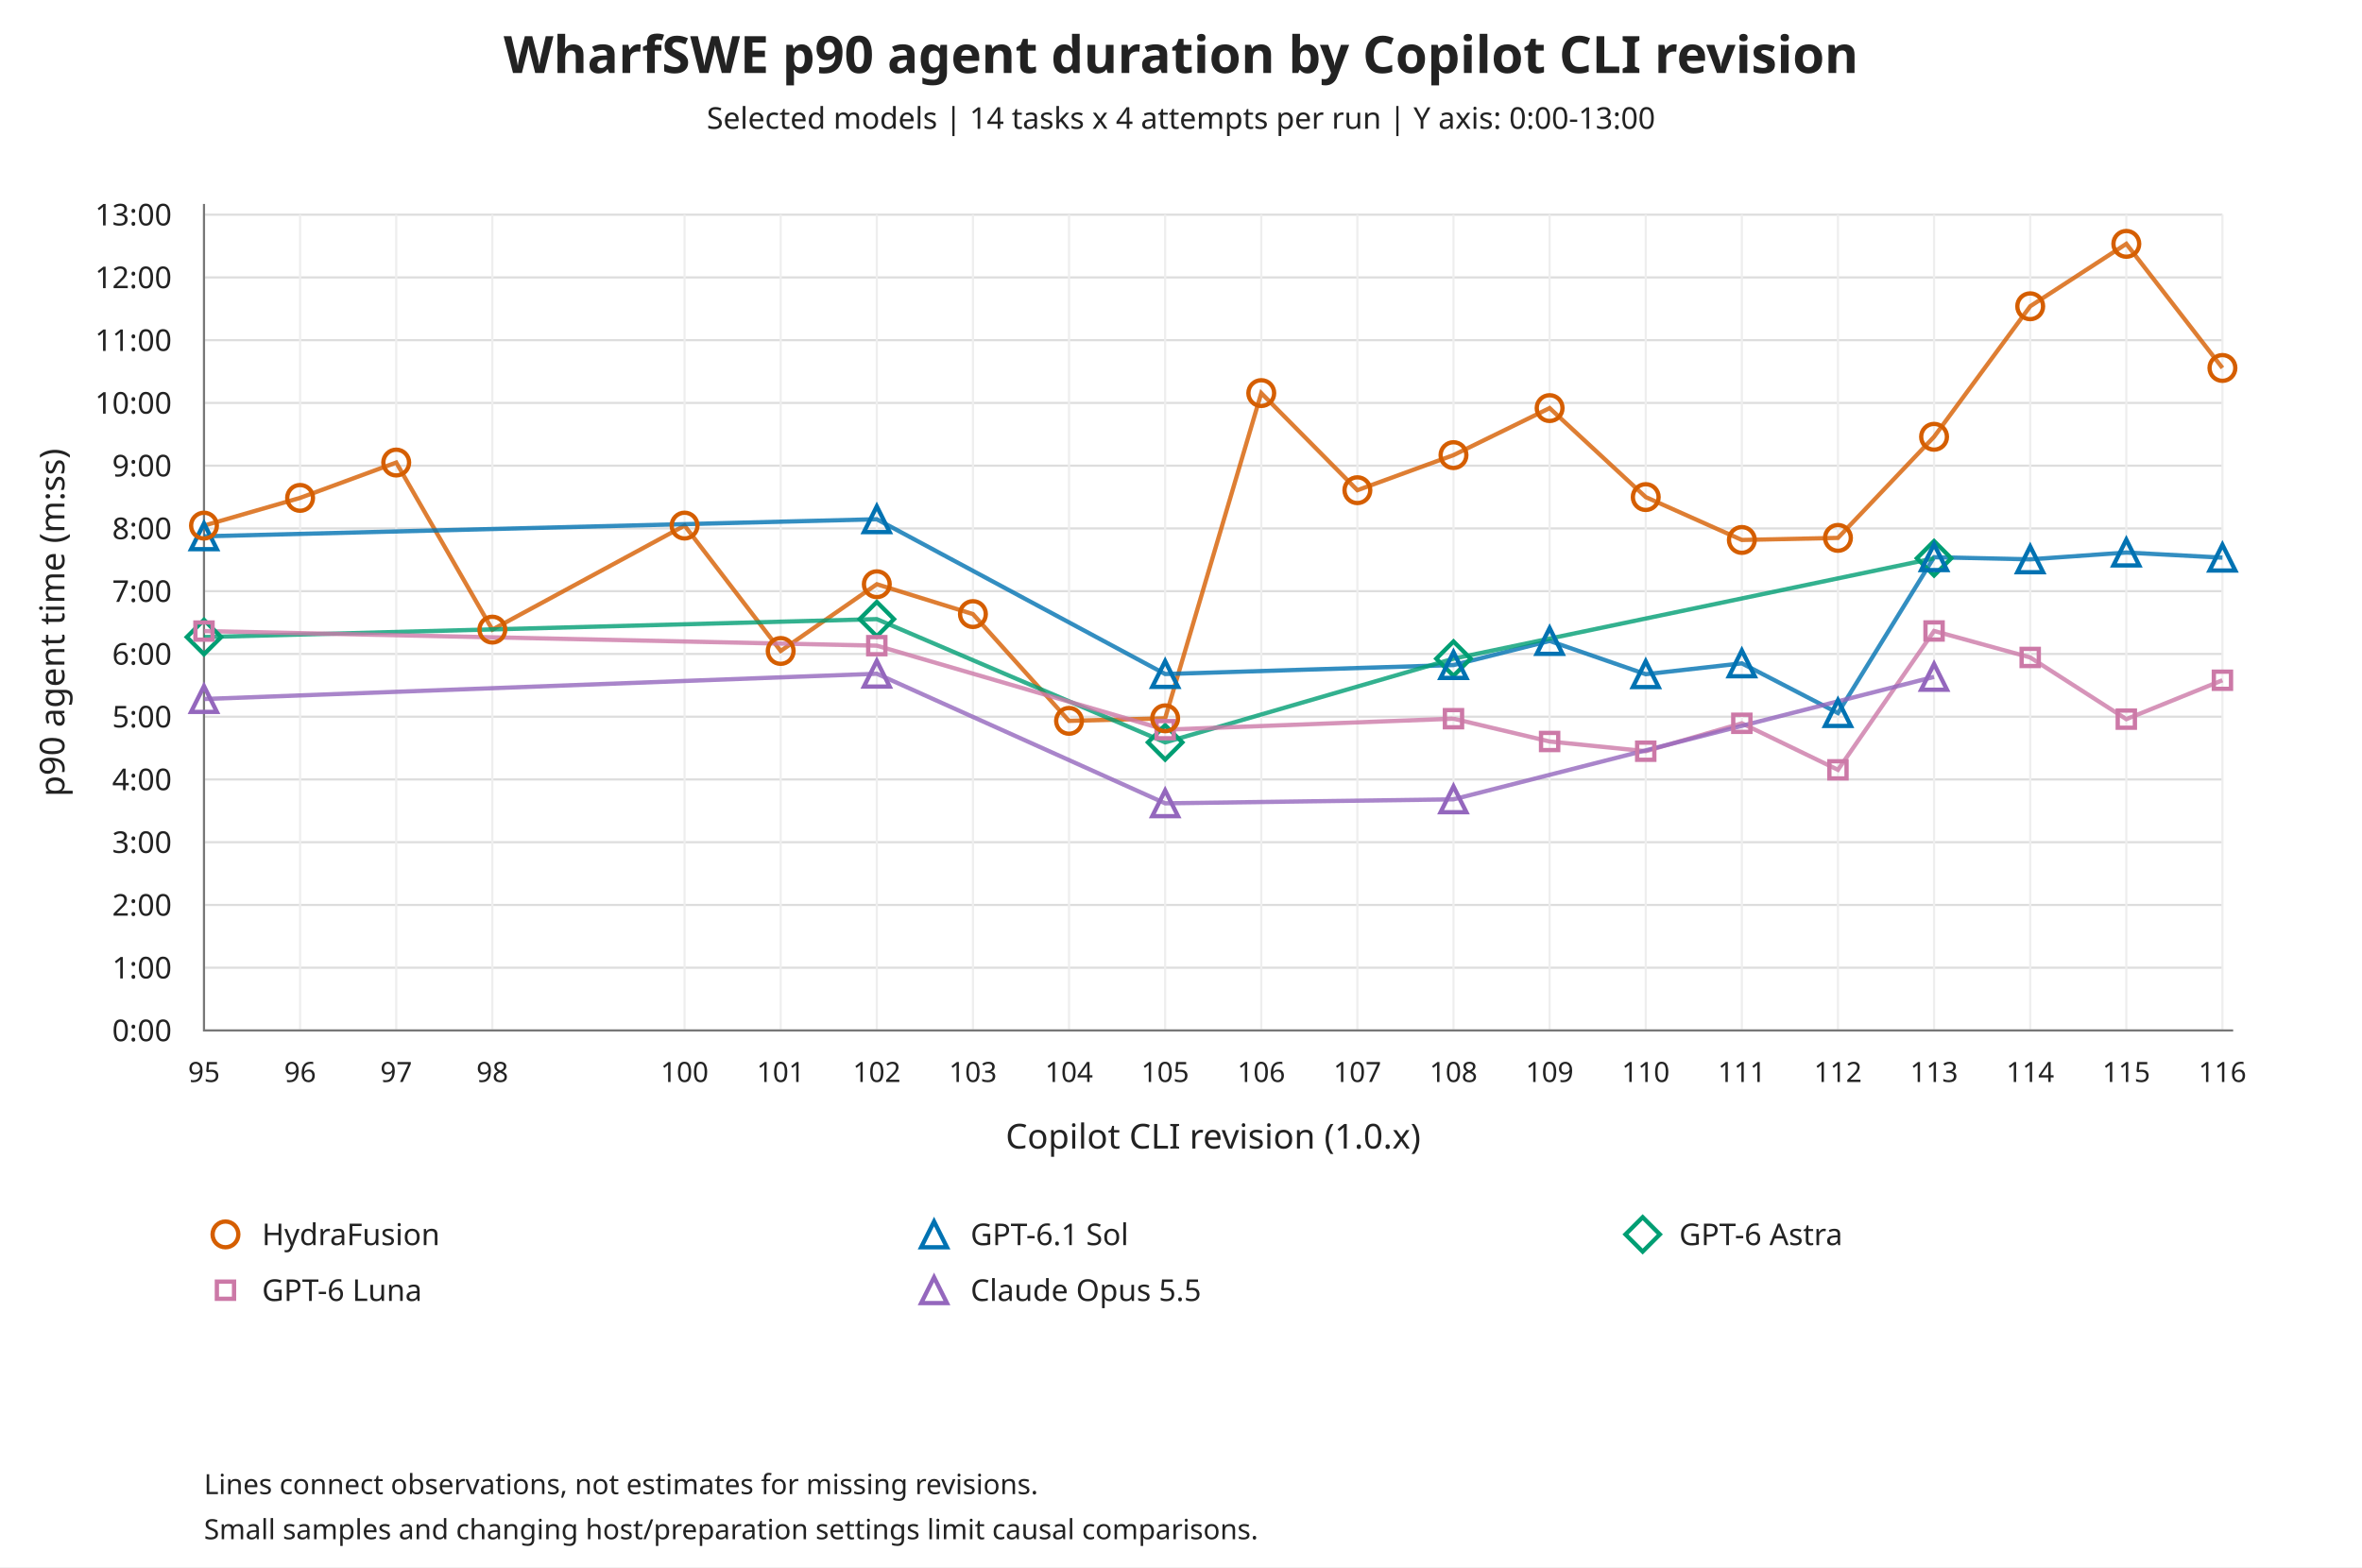
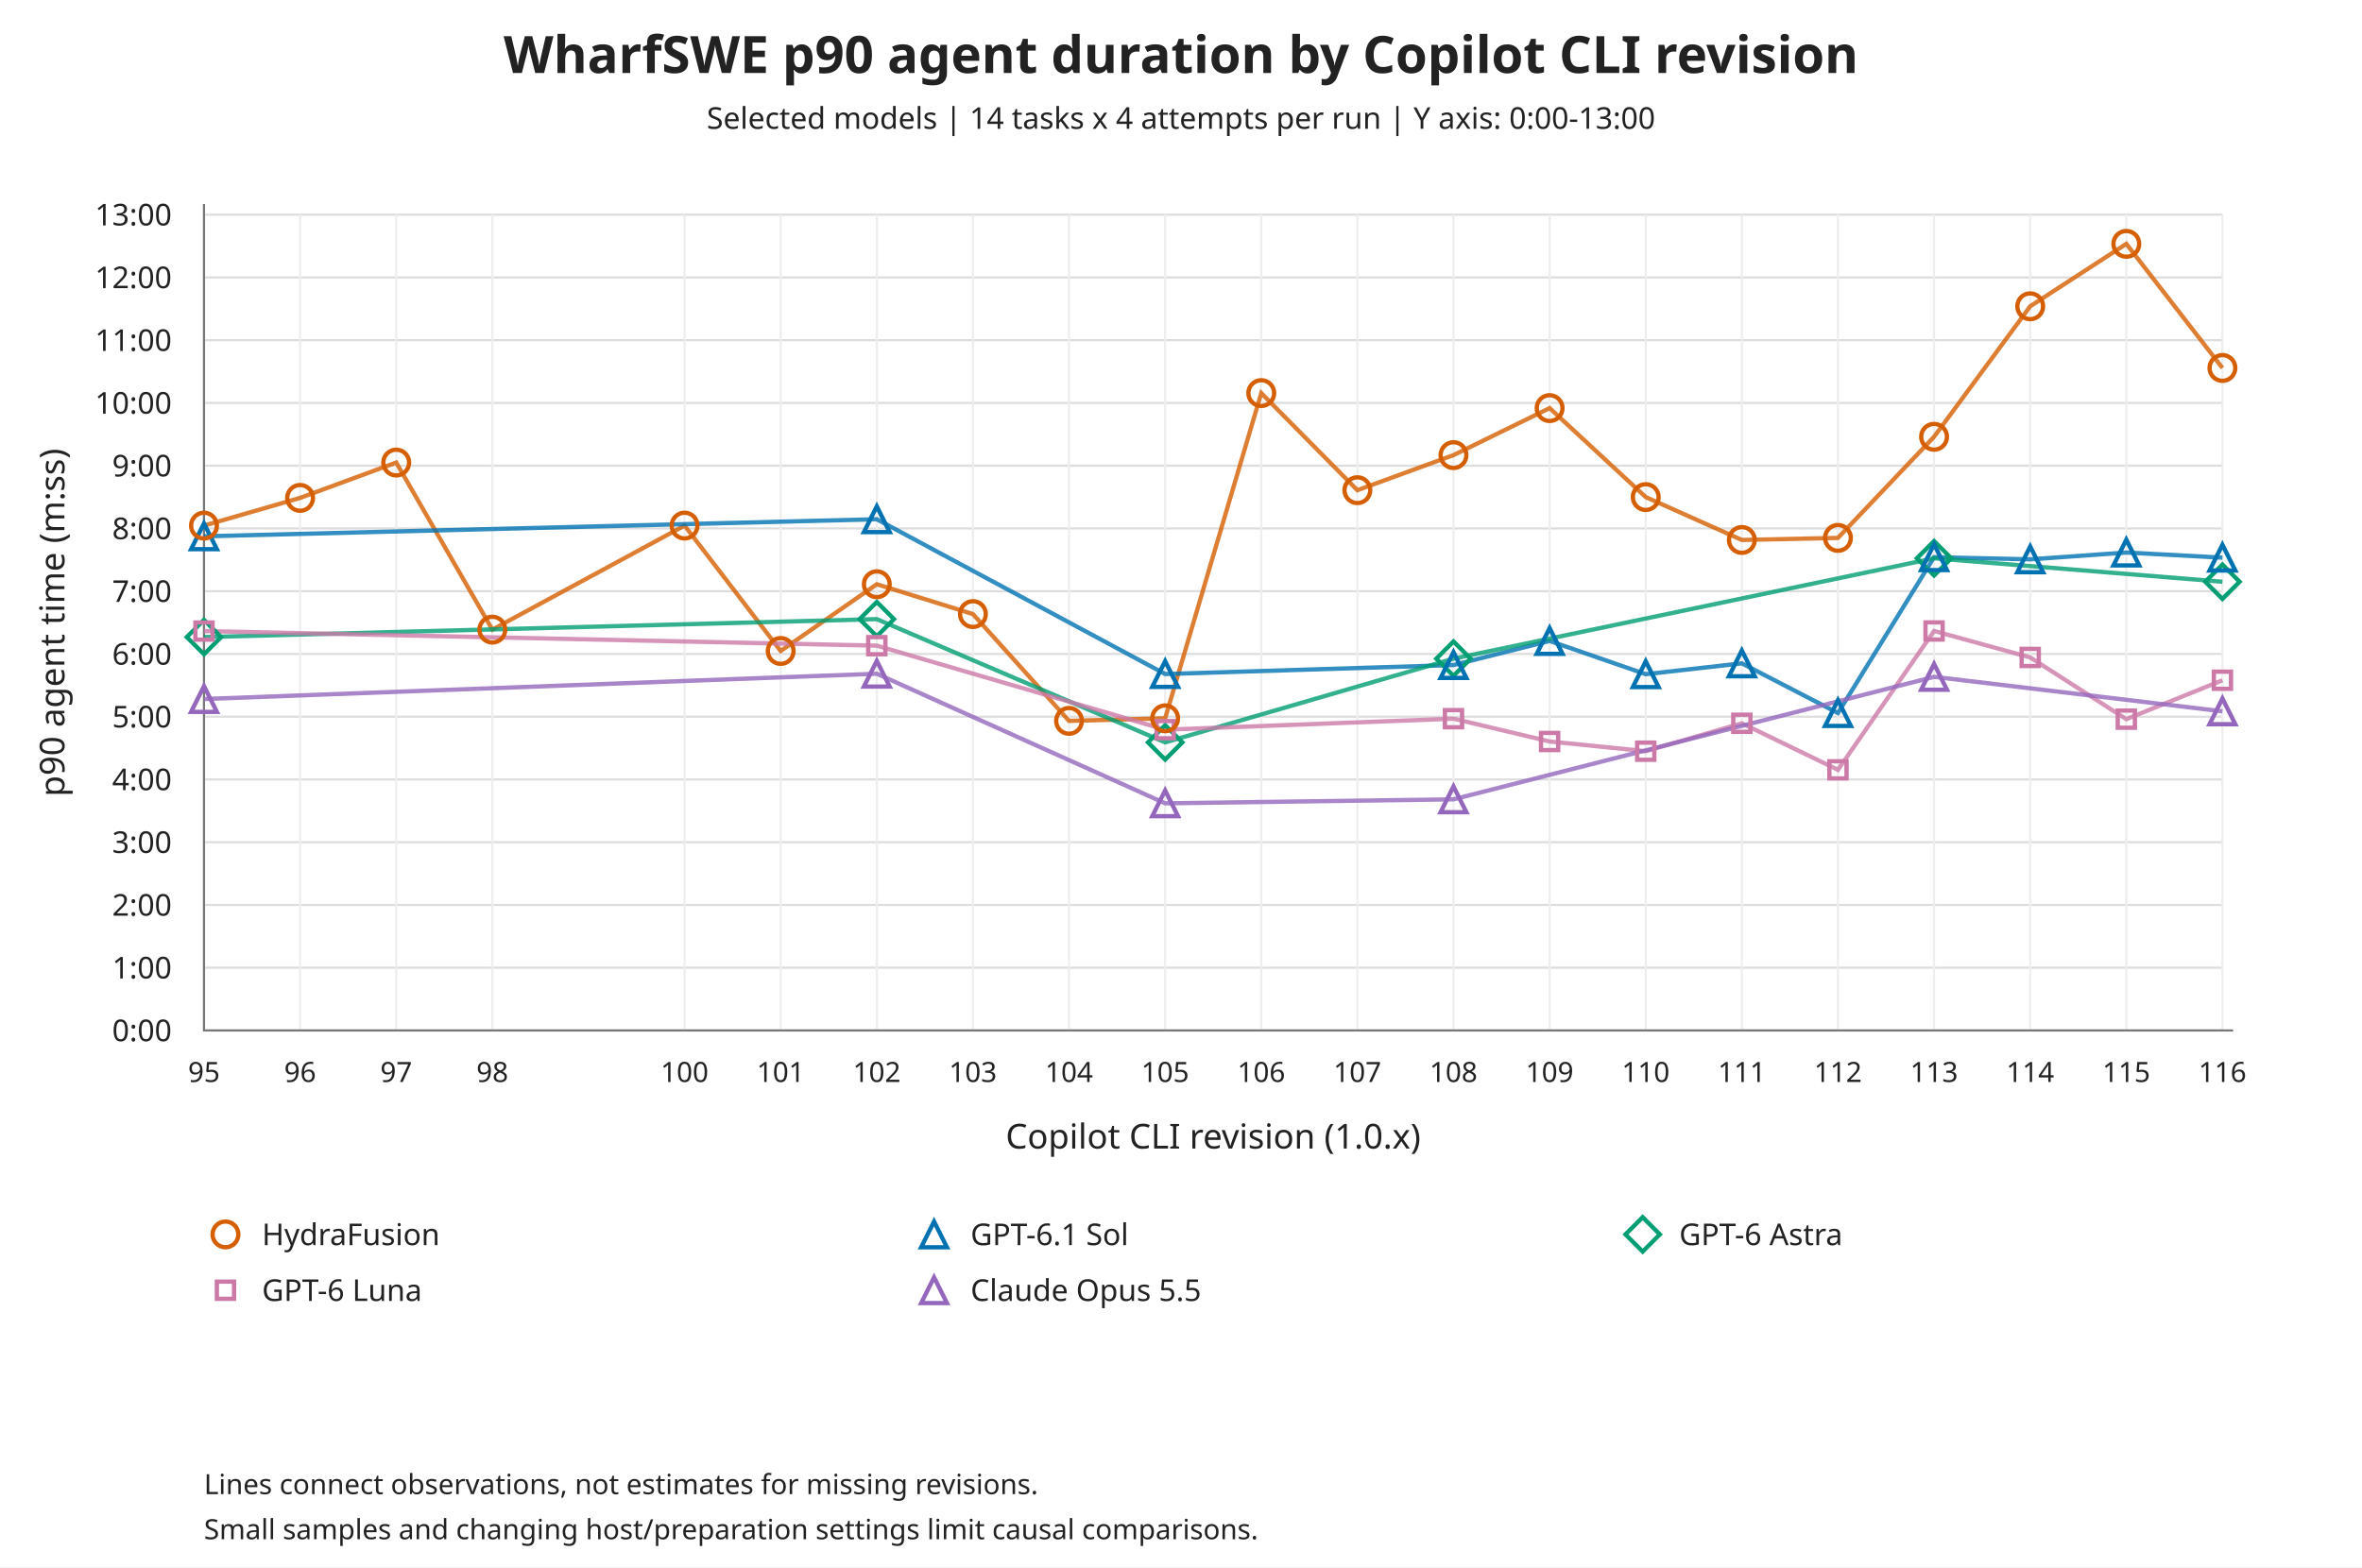
<svg xmlns="http://www.w3.org/2000/svg" width="1100" height="730" viewBox="0 0 1100 730" role="img" aria-labelledby="title description">
  <rect width="1100" height="730" fill="white" />
  <g font-family="sans-serif" fill="#222222">
    <text x="550" y="34" text-anchor="middle" font-size="24" font-weight="bold">WharfSWE p90 agent duration by Copilot CLI revision</text>
    <text x="550" y="60" text-anchor="middle" font-size="14">Selected models | 14 tasks x 4 attempts per run | Y axis: 0:00-13:00</text>
    <path d="M95 480.00H1035" stroke="#dddddd" />
    <text x="80" y="485.00" text-anchor="end" font-size="14">0:00</text>
    <path d="M95 450.77H1035" stroke="#dddddd" />
    <text x="80" y="455.77" text-anchor="end" font-size="14">1:00</text>
    <path d="M95 421.54H1035" stroke="#dddddd" />
    <text x="80" y="426.54" text-anchor="end" font-size="14">2:00</text>
    <path d="M95 392.31H1035" stroke="#dddddd" />
    <text x="80" y="397.31" text-anchor="end" font-size="14">3:00</text>
    <path d="M95 363.08H1035" stroke="#dddddd" />
    <text x="80" y="368.08" text-anchor="end" font-size="14">4:00</text>
    <path d="M95 333.85H1035" stroke="#dddddd" />
    <text x="80" y="338.85" text-anchor="end" font-size="14">5:00</text>
    <path d="M95 304.62H1035" stroke="#dddddd" />
    <text x="80" y="309.62" text-anchor="end" font-size="14">6:00</text>
    <path d="M95 275.38H1035" stroke="#dddddd" />
    <text x="80" y="280.38" text-anchor="end" font-size="14">7:00</text>
    <path d="M95 246.15H1035" stroke="#dddddd" />
    <text x="80" y="251.15" text-anchor="end" font-size="14">8:00</text>
    <path d="M95 216.92H1035" stroke="#dddddd" />
    <text x="80" y="221.92" text-anchor="end" font-size="14">9:00</text>
    <path d="M95 187.69H1035" stroke="#dddddd" />
    <text x="80" y="192.69" text-anchor="end" font-size="14">10:00</text>
    <path d="M95 158.46H1035" stroke="#dddddd" />
    <text x="80" y="163.46" text-anchor="end" font-size="14">11:00</text>
    <path d="M95 129.23H1035" stroke="#dddddd" />
    <text x="80" y="134.23" text-anchor="end" font-size="14">12:00</text>
    <path d="M95 100.00H1035" stroke="#dddddd" />
    <text x="80" y="105.00" text-anchor="end" font-size="14">13:00</text>
    <path d="M95.00 100V480" stroke="#eeeeee" />
    <text x="95.00" y="504" text-anchor="middle" font-size="13">95</text>
    <path d="M139.76 100V480" stroke="#eeeeee" />
    <text x="139.76" y="504" text-anchor="middle" font-size="13">96</text>
    <path d="M184.52 100V480" stroke="#eeeeee" />
    <text x="184.52" y="504" text-anchor="middle" font-size="13">97</text>
    <path d="M229.29 100V480" stroke="#eeeeee" />
    <text x="229.29" y="504" text-anchor="middle" font-size="13">98</text>
    <path d="M318.81 100V480" stroke="#eeeeee" />
    <text x="318.81" y="504" text-anchor="middle" font-size="13">100</text>
    <path d="M363.57 100V480" stroke="#eeeeee" />
    <text x="363.57" y="504" text-anchor="middle" font-size="13">101</text>
    <path d="M408.33 100V480" stroke="#eeeeee" />
    <text x="408.33" y="504" text-anchor="middle" font-size="13">102</text>
    <path d="M453.10 100V480" stroke="#eeeeee" />
    <text x="453.10" y="504" text-anchor="middle" font-size="13">103</text>
    <path d="M497.86 100V480" stroke="#eeeeee" />
    <text x="497.86" y="504" text-anchor="middle" font-size="13">104</text>
    <path d="M542.62 100V480" stroke="#eeeeee" />
    <text x="542.62" y="504" text-anchor="middle" font-size="13">105</text>
    <path d="M587.38 100V480" stroke="#eeeeee" />
    <text x="587.38" y="504" text-anchor="middle" font-size="13">106</text>
    <path d="M632.14 100V480" stroke="#eeeeee" />
    <text x="632.14" y="504" text-anchor="middle" font-size="13">107</text>
    <path d="M676.90 100V480" stroke="#eeeeee" />
    <text x="676.90" y="504" text-anchor="middle" font-size="13">108</text>
    <path d="M721.67 100V480" stroke="#eeeeee" />
    <text x="721.67" y="504" text-anchor="middle" font-size="13">109</text>
    <path d="M766.43 100V480" stroke="#eeeeee" />
    <text x="766.43" y="504" text-anchor="middle" font-size="13">110</text>
    <path d="M811.19 100V480" stroke="#eeeeee" />
    <text x="811.19" y="504" text-anchor="middle" font-size="13">111</text>
    <path d="M855.95 100V480" stroke="#eeeeee" />
    <text x="855.95" y="504" text-anchor="middle" font-size="13">112</text>
    <path d="M900.71 100V480" stroke="#eeeeee" />
    <text x="900.71" y="504" text-anchor="middle" font-size="13">113</text>
    <path d="M945.48 100V480" stroke="#eeeeee" />
    <text x="945.48" y="504" text-anchor="middle" font-size="13">114</text>
    <path d="M990.24 100V480" stroke="#eeeeee" />
    <text x="990.24" y="504" text-anchor="middle" font-size="13">115</text>
    <path d="M1035.00 100V480" stroke="#eeeeee" />
    <text x="1035.00" y="504" text-anchor="middle" font-size="13">116</text>
    <path d="M95 95V480H1040" fill="none" stroke="#777777" />
    <text x="565" y="535" text-anchor="middle" font-size="16">Copilot CLI revision (1.0.x)</text>
    <text transform="translate(30 290) rotate(-90)" text-anchor="middle" font-size="16">p90 agent time (m:ss)</text>
    <polyline data-model="hydrafusion" points="95.00,244.84 139.76,231.93 184.52,215.46 229.29,293.29 318.81,244.83 363.57,303.23 408.33,272.15 453.10,286.05 497.86,335.79 542.62,334.61 587.38,183.11 632.14,228.34 676.90,212.00 721.67,190.10 766.43,231.55 811.19,251.52 855.95,250.56 900.71,203.46 945.48,142.67 990.24,113.59 1035.00,171.40" fill="none" stroke="#d55e00" stroke-width="2" stroke-opacity="0.8" />
    <polyline data-model="gpt-6.1-sol" points="95.00,249.82 408.33,241.87 542.62,313.97 676.90,309.79 721.67,298.56 766.43,314.05 811.19,309.00 855.95,332.15 900.71,259.55 945.48,260.55 990.24,257.38 1035.00,259.76" fill="none" stroke="#0072b2" stroke-width="2" stroke-opacity="0.8" />
-     <polyline data-model="gpt-6-astra" points="95.00,296.76 408.33,288.40 542.62,345.81 676.90,306.82 900.71,260.06" fill="none" stroke="#009e73" stroke-width="2" stroke-opacity="0.8" />
+     <polyline data-model="gpt-6-astra" points="95.00,296.76 408.33,288.40 542.62,345.81 676.90,306.82 900.71,260.06 1035.00,270.99" fill="none" stroke="#009e73" stroke-width="2" stroke-opacity="0.8" />
    <polyline data-model="gpt-6-luna" points="95.00,293.97 408.33,300.76 542.62,339.90 676.90,334.78 721.67,345.40 766.43,349.92 811.19,336.92 855.95,358.60 900.71,293.92 945.48,306.25 990.24,334.99 1035.00,316.87" fill="none" stroke="#cc79a7" stroke-width="2" stroke-opacity="0.8" />
-     <polyline data-model="claude-opus-5.5" points="95.00,325.61 408.33,313.83 542.62,374.20 676.90,372.34 900.71,315.28" fill="none" stroke="#9467bd" stroke-width="2" stroke-opacity="0.8" />
+     <polyline data-model="claude-opus-5.5" points="95.00,325.61 408.33,313.83 542.62,374.20 676.90,372.34 900.71,315.28 1035.00,331.35" fill="none" stroke="#9467bd" stroke-width="2" stroke-opacity="0.8" />
    <g data-arm="copilot-claude-opus-5.5-default-1.0.102" data-revision="102" data-passes="48" data-trials="56" data-metric="agent_p90_seconds" data-value="341.093" data-costed-trials="56" transform="translate(408.33 313.83)">
      <polygon points="0,-6 6,6 -6,6" fill="none" stroke="#9467bd" stroke-width="2" />
    </g>
    <g data-arm="copilot-claude-opus-5.5-default-1.0.105" data-revision="105" data-passes="52" data-trials="56" data-metric="agent_p90_seconds" data-value="217.175" data-costed-trials="56" transform="translate(542.62 374.20)">
      <polygon points="0,-6 6,6 -6,6" fill="none" stroke="#9467bd" stroke-width="2" />
    </g>
    <g data-arm="copilot-claude-opus-5.5-default-1.0.108" data-revision="108" data-passes="48" data-trials="56" data-metric="agent_p90_seconds" data-value="220.993" data-costed-trials="56" transform="translate(676.90 372.34)">
      <polygon points="0,-6 6,6 -6,6" fill="none" stroke="#9467bd" stroke-width="2" />
    </g>
    <g data-arm="copilot-claude-opus-5.5-default-1.0.113" data-revision="113" data-passes="51" data-trials="56" data-metric="agent_p90_seconds" data-value="338.111" data-costed-trials="56" transform="translate(900.71 315.28)">
      <polygon points="0,-6 6,6 -6,6" fill="none" stroke="#9467bd" stroke-width="2" />
    </g>
+     <g data-arm="copilot-claude-opus-5.5-default-1.0.116" data-revision="116" data-passes="50" data-trials="56" data-metric="agent_p90_seconds" data-value="305.1135" data-costed-trials="56" transform="translate(1035.00 331.35)">
+       <polygon points="0,-6 6,6 -6,6" fill="none" stroke="#9467bd" stroke-width="2" />
+     </g>
    <g data-arm="copilot-claude-opus-5.5-default-1.0.95" data-revision="95" data-passes="49" data-trials="56" data-metric="agent_p90_seconds" data-value="316.898" data-costed-trials="56" transform="translate(95.00 325.61)">
      <polygon points="0,-6 6,6 -6,6" fill="none" stroke="#9467bd" stroke-width="2" />
    </g>
    <g data-arm="copilot-gpt-6-astra-default-1.0.102" data-revision="102" data-passes="56" data-trials="56" data-metric="agent_p90_seconds" data-value="393.2785" data-costed-trials="56" transform="translate(408.33 288.40)">
      <polygon points="0,-8 8,0 0,8 -8,0" fill="none" stroke="#009e73" stroke-width="2" />
    </g>
    <g data-arm="copilot-gpt-6-astra-default-1.0.105" data-revision="105" data-passes="54" data-trials="56" data-metric="agent_p90_seconds" data-value="275.4335" data-costed-trials="56" transform="translate(542.62 345.81)">
      <polygon points="0,-8 8,0 0,8 -8,0" fill="none" stroke="#009e73" stroke-width="2" />
    </g>
    <g data-arm="copilot-gpt-6-astra-default-1.0.108" data-revision="108" data-passes="56" data-trials="56" data-metric="agent_p90_seconds" data-value="355.470" data-costed-trials="56" transform="translate(676.90 306.82)">
      <polygon points="0,-8 8,0 0,8 -8,0" fill="none" stroke="#009e73" stroke-width="2" />
    </g>
    <g data-arm="copilot-gpt-6-astra-default-1.0.113" data-revision="113" data-passes="56" data-trials="56" data-metric="agent_p90_seconds" data-value="451.453" data-costed-trials="56" transform="translate(900.71 260.06)">
+       <polygon points="0,-8 8,0 0,8 -8,0" fill="none" stroke="#009e73" stroke-width="2" />
+     </g>
+     <g data-arm="copilot-gpt-6-astra-default-1.0.116" data-revision="116" data-passes="55" data-trials="56" data-metric="agent_p90_seconds" data-value="429.026" data-costed-trials="56" transform="translate(1035.00 270.99)">
      <polygon points="0,-8 8,0 0,8 -8,0" fill="none" stroke="#009e73" stroke-width="2" />
    </g>
    <g data-arm="copilot-gpt-6-astra-default-1.0.95" data-revision="95" data-passes="54" data-trials="56" data-metric="agent_p90_seconds" data-value="376.1265" data-costed-trials="56" transform="translate(95.00 296.76)">
      <polygon points="0,-8 8,0 0,8 -8,0" fill="none" stroke="#009e73" stroke-width="2" />
    </g>
    <g data-arm="copilot-gpt-6-luna-default-1.0.102" data-revision="102" data-passes="50" data-trials="56" data-metric="agent_p90_seconds" data-value="367.9185" data-costed-trials="56" transform="translate(408.33 300.76)">
      <rect x="-4" y="-4" width="8" height="8" fill="none" stroke="#cc79a7" stroke-width="2" />
    </g>
    <g data-arm="copilot-gpt-6-luna-default-1.0.105" data-revision="105" data-passes="48" data-trials="56" data-metric="agent_p90_seconds" data-value="287.566" data-costed-trials="56" transform="translate(542.62 339.90)">
      <rect x="-4" y="-4" width="8" height="8" fill="none" stroke="#cc79a7" stroke-width="2" />
    </g>
    <g data-arm="copilot-gpt-6-luna-default-1.0.108" data-revision="108" data-passes="54" data-trials="56" data-metric="agent_p90_seconds" data-value="298.077" data-costed-trials="56" transform="translate(676.90 334.78)">
      <rect x="-4" y="-4" width="8" height="8" fill="none" stroke="#cc79a7" stroke-width="2" />
    </g>
    <g data-arm="copilot-gpt-6-luna-default-1.0.109" data-revision="109" data-passes="50" data-trials="56" data-metric="agent_p90_seconds" data-value="276.285" data-costed-trials="56" transform="translate(721.67 345.40)">
      <rect x="-4" y="-4" width="8" height="8" fill="none" stroke="#cc79a7" stroke-width="2" />
    </g>
    <g data-arm="copilot-gpt-6-luna-default-1.0.110" data-revision="110" data-passes="51" data-trials="56" data-metric="agent_p90_seconds" data-value="267.0055" data-costed-trials="56" transform="translate(766.43 349.92)">
      <rect x="-4" y="-4" width="8" height="8" fill="none" stroke="#cc79a7" stroke-width="2" />
    </g>
    <g data-arm="copilot-gpt-6-luna-default-1.0.111" data-revision="111" data-passes="51" data-trials="56" data-metric="agent_p90_seconds" data-value="293.696" data-costed-trials="56" transform="translate(811.19 336.92)">
      <rect x="-4" y="-4" width="8" height="8" fill="none" stroke="#cc79a7" stroke-width="2" />
    </g>
    <g data-arm="copilot-gpt-6-luna-default-1.0.112" data-revision="112" data-passes="51" data-trials="56" data-metric="agent_p90_seconds" data-value="249.199" data-costed-trials="56" transform="translate(855.95 358.60)">
      <rect x="-4" y="-4" width="8" height="8" fill="none" stroke="#cc79a7" stroke-width="2" />
    </g>
    <g data-arm="copilot-gpt-6-luna-default-1.0.113" data-revision="113" data-passes="53" data-trials="56" data-metric="agent_p90_seconds" data-value="381.957" data-costed-trials="56" transform="translate(900.71 293.92)">
      <rect x="-4" y="-4" width="8" height="8" fill="none" stroke="#cc79a7" stroke-width="2" />
    </g>
    <g data-arm="copilot-gpt-6-luna-default-1.0.114" data-revision="114" data-passes="51" data-trials="56" data-metric="agent_p90_seconds" data-value="356.645" data-costed-trials="56" transform="translate(945.48 306.25)">
      <rect x="-4" y="-4" width="8" height="8" fill="none" stroke="#cc79a7" stroke-width="2" />
    </g>
    <g data-arm="copilot-gpt-6-luna-default-1.0.115" data-revision="115" data-passes="51" data-trials="56" data-metric="agent_p90_seconds" data-value="297.661" data-costed-trials="56" transform="translate(990.24 334.99)">
      <rect x="-4" y="-4" width="8" height="8" fill="none" stroke="#cc79a7" stroke-width="2" />
    </g>
    <g data-arm="copilot-gpt-6-luna-default-1.0.116" data-revision="116" data-passes="48" data-trials="56" data-metric="agent_p90_seconds" data-value="334.847" data-costed-trials="56" transform="translate(1035.00 316.87)">
      <rect x="-4" y="-4" width="8" height="8" fill="none" stroke="#cc79a7" stroke-width="2" />
    </g>
    <g data-arm="copilot-gpt-6-luna-default-1.0.95" data-revision="95" data-passes="54" data-trials="56" data-metric="agent_p90_seconds" data-value="381.850" data-costed-trials="56" transform="translate(95.00 293.97)">
      <rect x="-4" y="-4" width="8" height="8" fill="none" stroke="#cc79a7" stroke-width="2" />
    </g>
    <g data-arm="copilot-gpt-6.1-sol-default-1.0.102" data-revision="102" data-passes="55" data-trials="56" data-metric="agent_p90_seconds" data-value="488.7915" data-costed-trials="56" transform="translate(408.33 241.87)">
      <polygon points="0,-6 6,6 -6,6" fill="none" stroke="#0072b2" stroke-width="2" />
    </g>
    <g data-arm="copilot-gpt-6.1-sol-default-1.0.105" data-revision="105" data-passes="55" data-trials="56" data-metric="agent_p90_seconds" data-value="340.797" data-costed-trials="56" transform="translate(542.62 313.97)">
      <polygon points="0,-6 6,6 -6,6" fill="none" stroke="#0072b2" stroke-width="2" />
    </g>
    <g data-arm="copilot-gpt-6.1-sol-default-1.0.108" data-revision="108" data-passes="56" data-trials="56" data-metric="agent_p90_seconds" data-value="349.371" data-costed-trials="56" transform="translate(676.90 309.79)">
      <polygon points="0,-6 6,6 -6,6" fill="none" stroke="#0072b2" stroke-width="2" />
    </g>
    <g data-arm="copilot-gpt-6.1-sol-default-1.0.109" data-revision="109" data-passes="55" data-trials="56" data-metric="agent_p90_seconds" data-value="372.430" data-costed-trials="56" transform="translate(721.67 298.56)">
      <polygon points="0,-6 6,6 -6,6" fill="none" stroke="#0072b2" stroke-width="2" />
    </g>
    <g data-arm="copilot-gpt-6.1-sol-default-1.0.110" data-revision="110" data-passes="56" data-trials="56" data-metric="agent_p90_seconds" data-value="340.6385" data-costed-trials="56" transform="translate(766.43 314.05)">
      <polygon points="0,-6 6,6 -6,6" fill="none" stroke="#0072b2" stroke-width="2" />
    </g>
    <g data-arm="copilot-gpt-6.1-sol-default-1.0.111" data-revision="111" data-passes="56" data-trials="56" data-metric="agent_p90_seconds" data-value="351.007" data-costed-trials="56" transform="translate(811.19 309.00)">
      <polygon points="0,-6 6,6 -6,6" fill="none" stroke="#0072b2" stroke-width="2" />
    </g>
    <g data-arm="copilot-gpt-6.1-sol-default-1.0.112" data-revision="112" data-passes="56" data-trials="56" data-metric="agent_p90_seconds" data-value="303.4875" data-costed-trials="56" transform="translate(855.95 332.15)">
      <polygon points="0,-6 6,6 -6,6" fill="none" stroke="#0072b2" stroke-width="2" />
    </g>
    <g data-arm="copilot-gpt-6.1-sol-default-1.0.113" data-revision="113" data-passes="56" data-trials="56" data-metric="agent_p90_seconds" data-value="452.4985" data-costed-trials="56" transform="translate(900.71 259.55)">
      <polygon points="0,-6 6,6 -6,6" fill="none" stroke="#0072b2" stroke-width="2" />
    </g>
    <g data-arm="copilot-gpt-6.1-sol-default-1.0.114" data-revision="114" data-passes="56" data-trials="56" data-metric="agent_p90_seconds" data-value="450.449" data-costed-trials="56" transform="translate(945.48 260.55)">
      <polygon points="0,-6 6,6 -6,6" fill="none" stroke="#0072b2" stroke-width="2" />
    </g>
    <g data-arm="copilot-gpt-6.1-sol-default-1.0.115" data-revision="115" data-passes="55" data-trials="56" data-metric="agent_p90_seconds" data-value="456.9535" data-costed-trials="56" transform="translate(990.24 257.38)">
      <polygon points="0,-6 6,6 -6,6" fill="none" stroke="#0072b2" stroke-width="2" />
    </g>
    <g data-arm="copilot-gpt-6.1-sol-default-1.0.116" data-revision="116" data-passes="56" data-trials="56" data-metric="agent_p90_seconds" data-value="452.0745" data-costed-trials="56" transform="translate(1035.00 259.76)">
      <polygon points="0,-6 6,6 -6,6" fill="none" stroke="#0072b2" stroke-width="2" />
    </g>
    <g data-arm="copilot-gpt-6.1-sol-default-1.0.95" data-revision="95" data-passes="54" data-trials="56" data-metric="agent_p90_seconds" data-value="472.484" data-costed-trials="56" transform="translate(95.00 249.82)">
      <polygon points="0,-6 6,6 -6,6" fill="none" stroke="#0072b2" stroke-width="2" />
    </g>
    <g data-arm="copilot-hydrafusion-default-1.0.100" data-revision="100" data-passes="53" data-trials="56" data-metric="agent_p90_seconds" data-value="482.709" data-costed-trials="56" transform="translate(318.81 244.83)">
      <circle r="6" fill="none" stroke="#d55e00" stroke-width="2" />
    </g>
    <g data-arm="copilot-hydrafusion-default-1.0.101" data-revision="101" data-passes="52" data-trials="56" data-metric="agent_p90_seconds" data-value="362.849" data-costed-trials="56" transform="translate(363.57 303.23)">
      <circle r="6" fill="none" stroke="#d55e00" stroke-width="2" />
    </g>
    <g data-arm="copilot-hydrafusion-default-1.0.102" data-revision="102" data-passes="51" data-trials="56" data-metric="agent_p90_seconds" data-value="426.643" data-costed-trials="56" transform="translate(408.33 272.15)">
      <circle r="6" fill="none" stroke="#d55e00" stroke-width="2" />
    </g>
    <g data-arm="copilot-hydrafusion-default-1.0.103" data-revision="103" data-passes="51" data-trials="56" data-metric="agent_p90_seconds" data-value="398.106" data-costed-trials="56" transform="translate(453.10 286.05)">
      <circle r="6" fill="none" stroke="#d55e00" stroke-width="2" />
    </g>
    <g data-arm="copilot-hydrafusion-default-1.0.104" data-revision="104" data-passes="51" data-trials="56" data-metric="agent_p90_seconds" data-value="296.019" data-costed-trials="56" transform="translate(497.86 335.79)">
      <circle r="6" fill="none" stroke="#d55e00" stroke-width="2" />
    </g>
    <g data-arm="copilot-hydrafusion-default-1.0.105" data-revision="105" data-passes="52" data-trials="56" data-metric="agent_p90_seconds" data-value="298.442" data-costed-trials="56" transform="translate(542.62 334.61)">
      <circle r="6" fill="none" stroke="#d55e00" stroke-width="2" />
    </g>
    <g data-arm="copilot-hydrafusion-default-1.0.106" data-revision="106" data-passes="51" data-trials="56" data-metric="agent_p90_seconds" data-value="609.416" data-costed-trials="56" transform="translate(587.38 183.11)">
      <circle r="6" fill="none" stroke="#d55e00" stroke-width="2" />
    </g>
    <g data-arm="copilot-hydrafusion-default-1.0.107" data-revision="107" data-passes="54" data-trials="56" data-metric="agent_p90_seconds" data-value="516.5635" data-costed-trials="56" transform="translate(632.14 228.34)">
      <circle r="6" fill="none" stroke="#d55e00" stroke-width="2" />
    </g>
    <g data-arm="copilot-hydrafusion-default-1.0.108" data-revision="108" data-passes="55" data-trials="56" data-metric="agent_p90_seconds" data-value="550.1155" data-costed-trials="56" transform="translate(676.90 212.00)">
      <circle r="6" fill="none" stroke="#d55e00" stroke-width="2" />
    </g>
    <g data-arm="copilot-hydrafusion-default-1.0.109" data-revision="109" data-passes="55" data-trials="56" data-metric="agent_p90_seconds" data-value="595.05" data-costed-trials="56" transform="translate(721.67 190.10)">
      <circle r="6" fill="none" stroke="#d55e00" stroke-width="2" />
    </g>
    <g data-arm="copilot-hydrafusion-default-1.0.110" data-revision="110" data-passes="53" data-trials="56" data-metric="agent_p90_seconds" data-value="509.98" data-costed-trials="56" transform="translate(766.43 231.55)">
      <circle r="6" fill="none" stroke="#d55e00" stroke-width="2" />
    </g>
    <g data-arm="copilot-hydrafusion-default-1.0.111" data-revision="111" data-passes="56" data-trials="56" data-metric="agent_p90_seconds" data-value="468.991" data-costed-trials="56" transform="translate(811.19 251.52)">
      <circle r="6" fill="none" stroke="#d55e00" stroke-width="2" />
    </g>
    <g data-arm="copilot-hydrafusion-default-1.0.112" data-revision="112" data-passes="56" data-trials="56" data-metric="agent_p90_seconds" data-value="470.954" data-costed-trials="56" transform="translate(855.95 250.56)">
      <circle r="6" fill="none" stroke="#d55e00" stroke-width="2" />
    </g>
    <g data-arm="copilot-hydrafusion-default-1.0.113" data-revision="113" data-passes="55" data-trials="56" data-metric="agent_p90_seconds" data-value="567.643" data-costed-trials="56" transform="translate(900.71 203.46)">
      <circle r="6" fill="none" stroke="#d55e00" stroke-width="2" />
    </g>
    <g data-arm="copilot-hydrafusion-default-1.0.114" data-revision="114" data-passes="51" data-trials="56" data-metric="agent_p90_seconds" data-value="692.4065" data-costed-trials="56" transform="translate(945.48 142.67)">
      <circle r="6" fill="none" stroke="#d55e00" stroke-width="2" />
    </g>
    <g data-arm="copilot-hydrafusion-default-1.0.115" data-revision="115" data-passes="53" data-trials="56" data-metric="agent_p90_seconds" data-value="752.098" data-costed-trials="56" transform="translate(990.24 113.59)">
      <circle r="6" fill="none" stroke="#d55e00" stroke-width="2" />
    </g>
    <g data-arm="copilot-hydrafusion-default-1.0.116" data-revision="116" data-passes="53" data-trials="56" data-metric="agent_p90_seconds" data-value="633.433" data-costed-trials="56" transform="translate(1035.00 171.40)">
      <circle r="6" fill="none" stroke="#d55e00" stroke-width="2" />
    </g>
    <g data-arm="copilot-hydrafusion-default-1.0.95" data-revision="95" data-passes="51" data-trials="56" data-metric="agent_p90_seconds" data-value="482.7065" data-costed-trials="56" transform="translate(95.00 244.84)">
      <circle r="6" fill="none" stroke="#d55e00" stroke-width="2" />
    </g>
    <g data-arm="copilot-hydrafusion-default-1.0.96" data-revision="96" data-passes="54" data-trials="56" data-metric="agent_p90_seconds" data-value="509.190" data-costed-trials="56" transform="translate(139.76 231.93)">
      <circle r="6" fill="none" stroke="#d55e00" stroke-width="2" />
    </g>
    <g data-arm="copilot-hydrafusion-default-1.0.97" data-revision="97" data-passes="52" data-trials="56" data-metric="agent_p90_seconds" data-value="542.996" data-costed-trials="56" transform="translate(184.52 215.46)">
      <circle r="6" fill="none" stroke="#d55e00" stroke-width="2" />
    </g>
    <g data-arm="copilot-hydrafusion-default-1.0.98" data-revision="98" data-passes="54" data-trials="56" data-metric="agent_p90_seconds" data-value="383.2465" data-costed-trials="56" transform="translate(229.29 293.29)">
      <circle r="6" fill="none" stroke="#d55e00" stroke-width="2" />
    </g>
    <g transform="translate(105 575)">
      <circle r="6" fill="none" stroke="#d55e00" stroke-width="2" />
    </g>
    <text x="122" y="580" font-size="14">HydraFusion</text>
    <g transform="translate(435 575)">
      <polygon points="0,-6 6,6 -6,6" fill="none" stroke="#0072b2" stroke-width="2" />
    </g>
    <text x="452" y="580" font-size="14">GPT-6.1 Sol</text>
    <g transform="translate(765 575)">
      <polygon points="0,-8 8,0 0,8 -8,0" fill="none" stroke="#009e73" stroke-width="2" />
    </g>
    <text x="782" y="580" font-size="14">GPT-6 Astra</text>
    <g transform="translate(105 601)">
      <rect x="-4" y="-4" width="8" height="8" fill="none" stroke="#cc79a7" stroke-width="2" />
    </g>
    <text x="122" y="606" font-size="14">GPT-6 Luna</text>
    <g transform="translate(435 601)">
      <polygon points="0,-6 6,6 -6,6" fill="none" stroke="#9467bd" stroke-width="2" />
    </g>
    <text x="452" y="606" font-size="14">Claude Opus 5.5</text>
    <text x="95" y="696" font-size="13">Lines connect observations, not estimates for missing revisions.</text>
    <text x="95" y="717" font-size="13">Small samples and changing host/preparation settings limit causal comparisons.</text>
  </g>
</svg>
